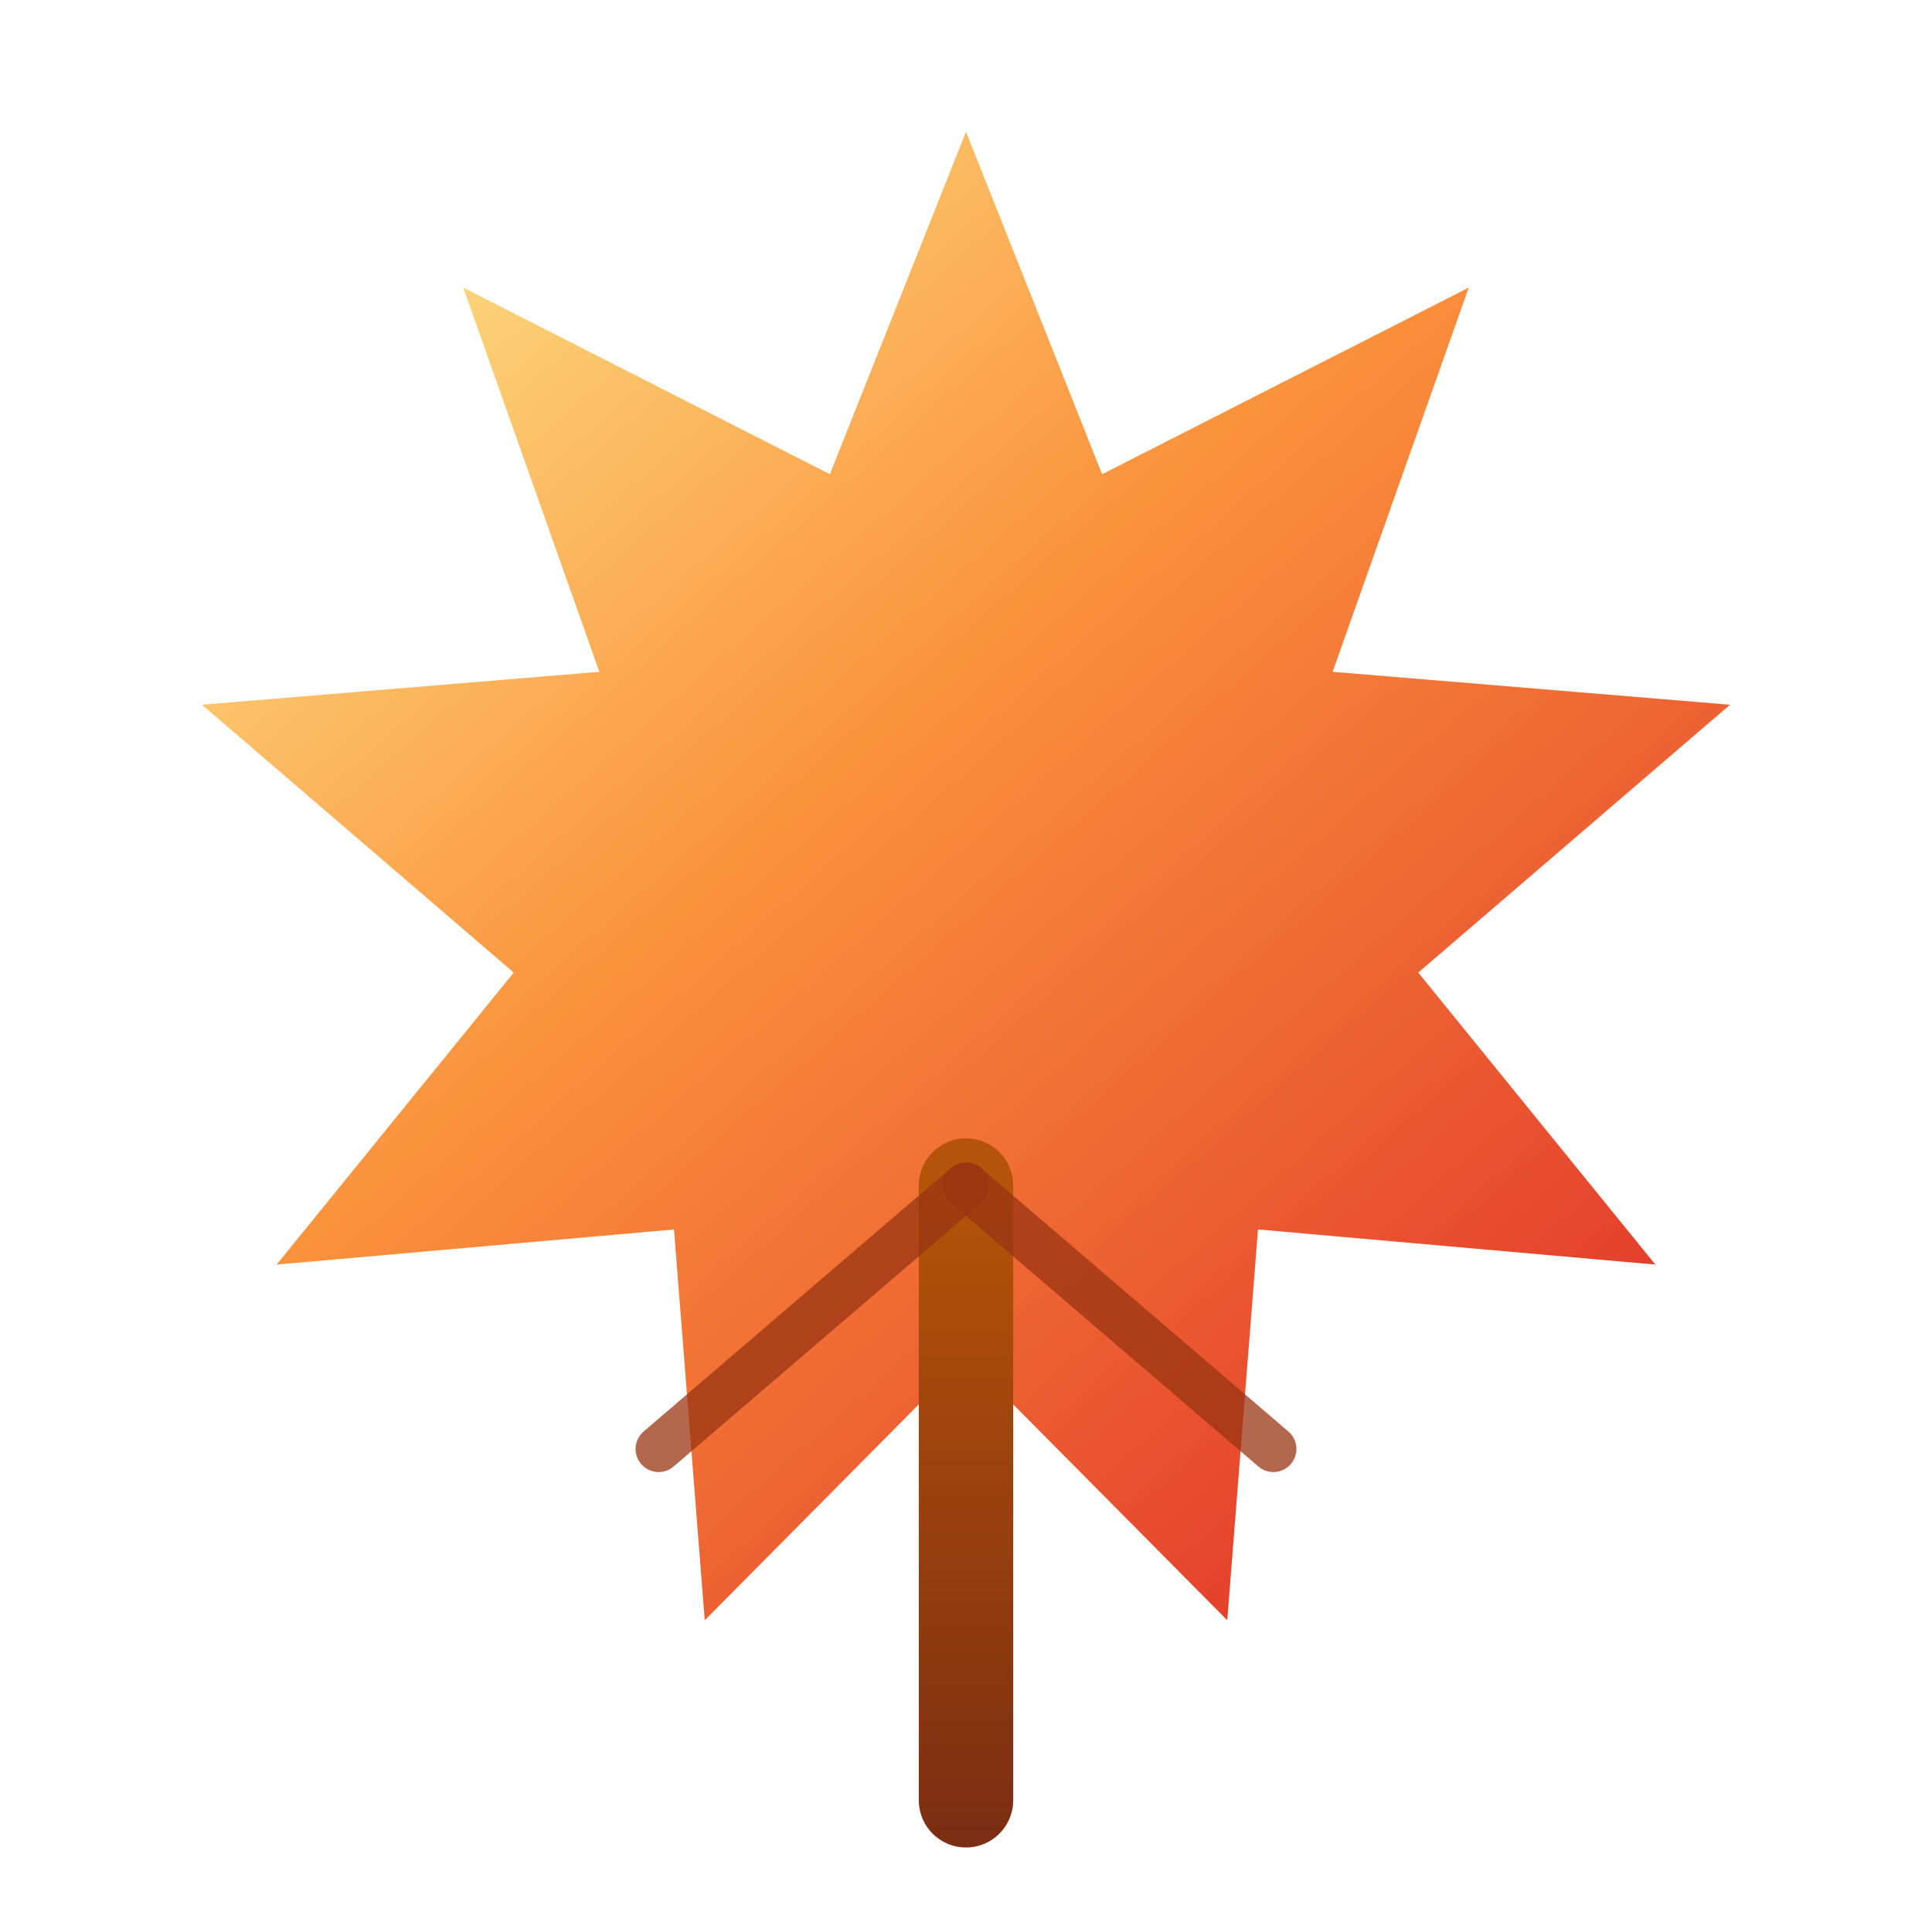
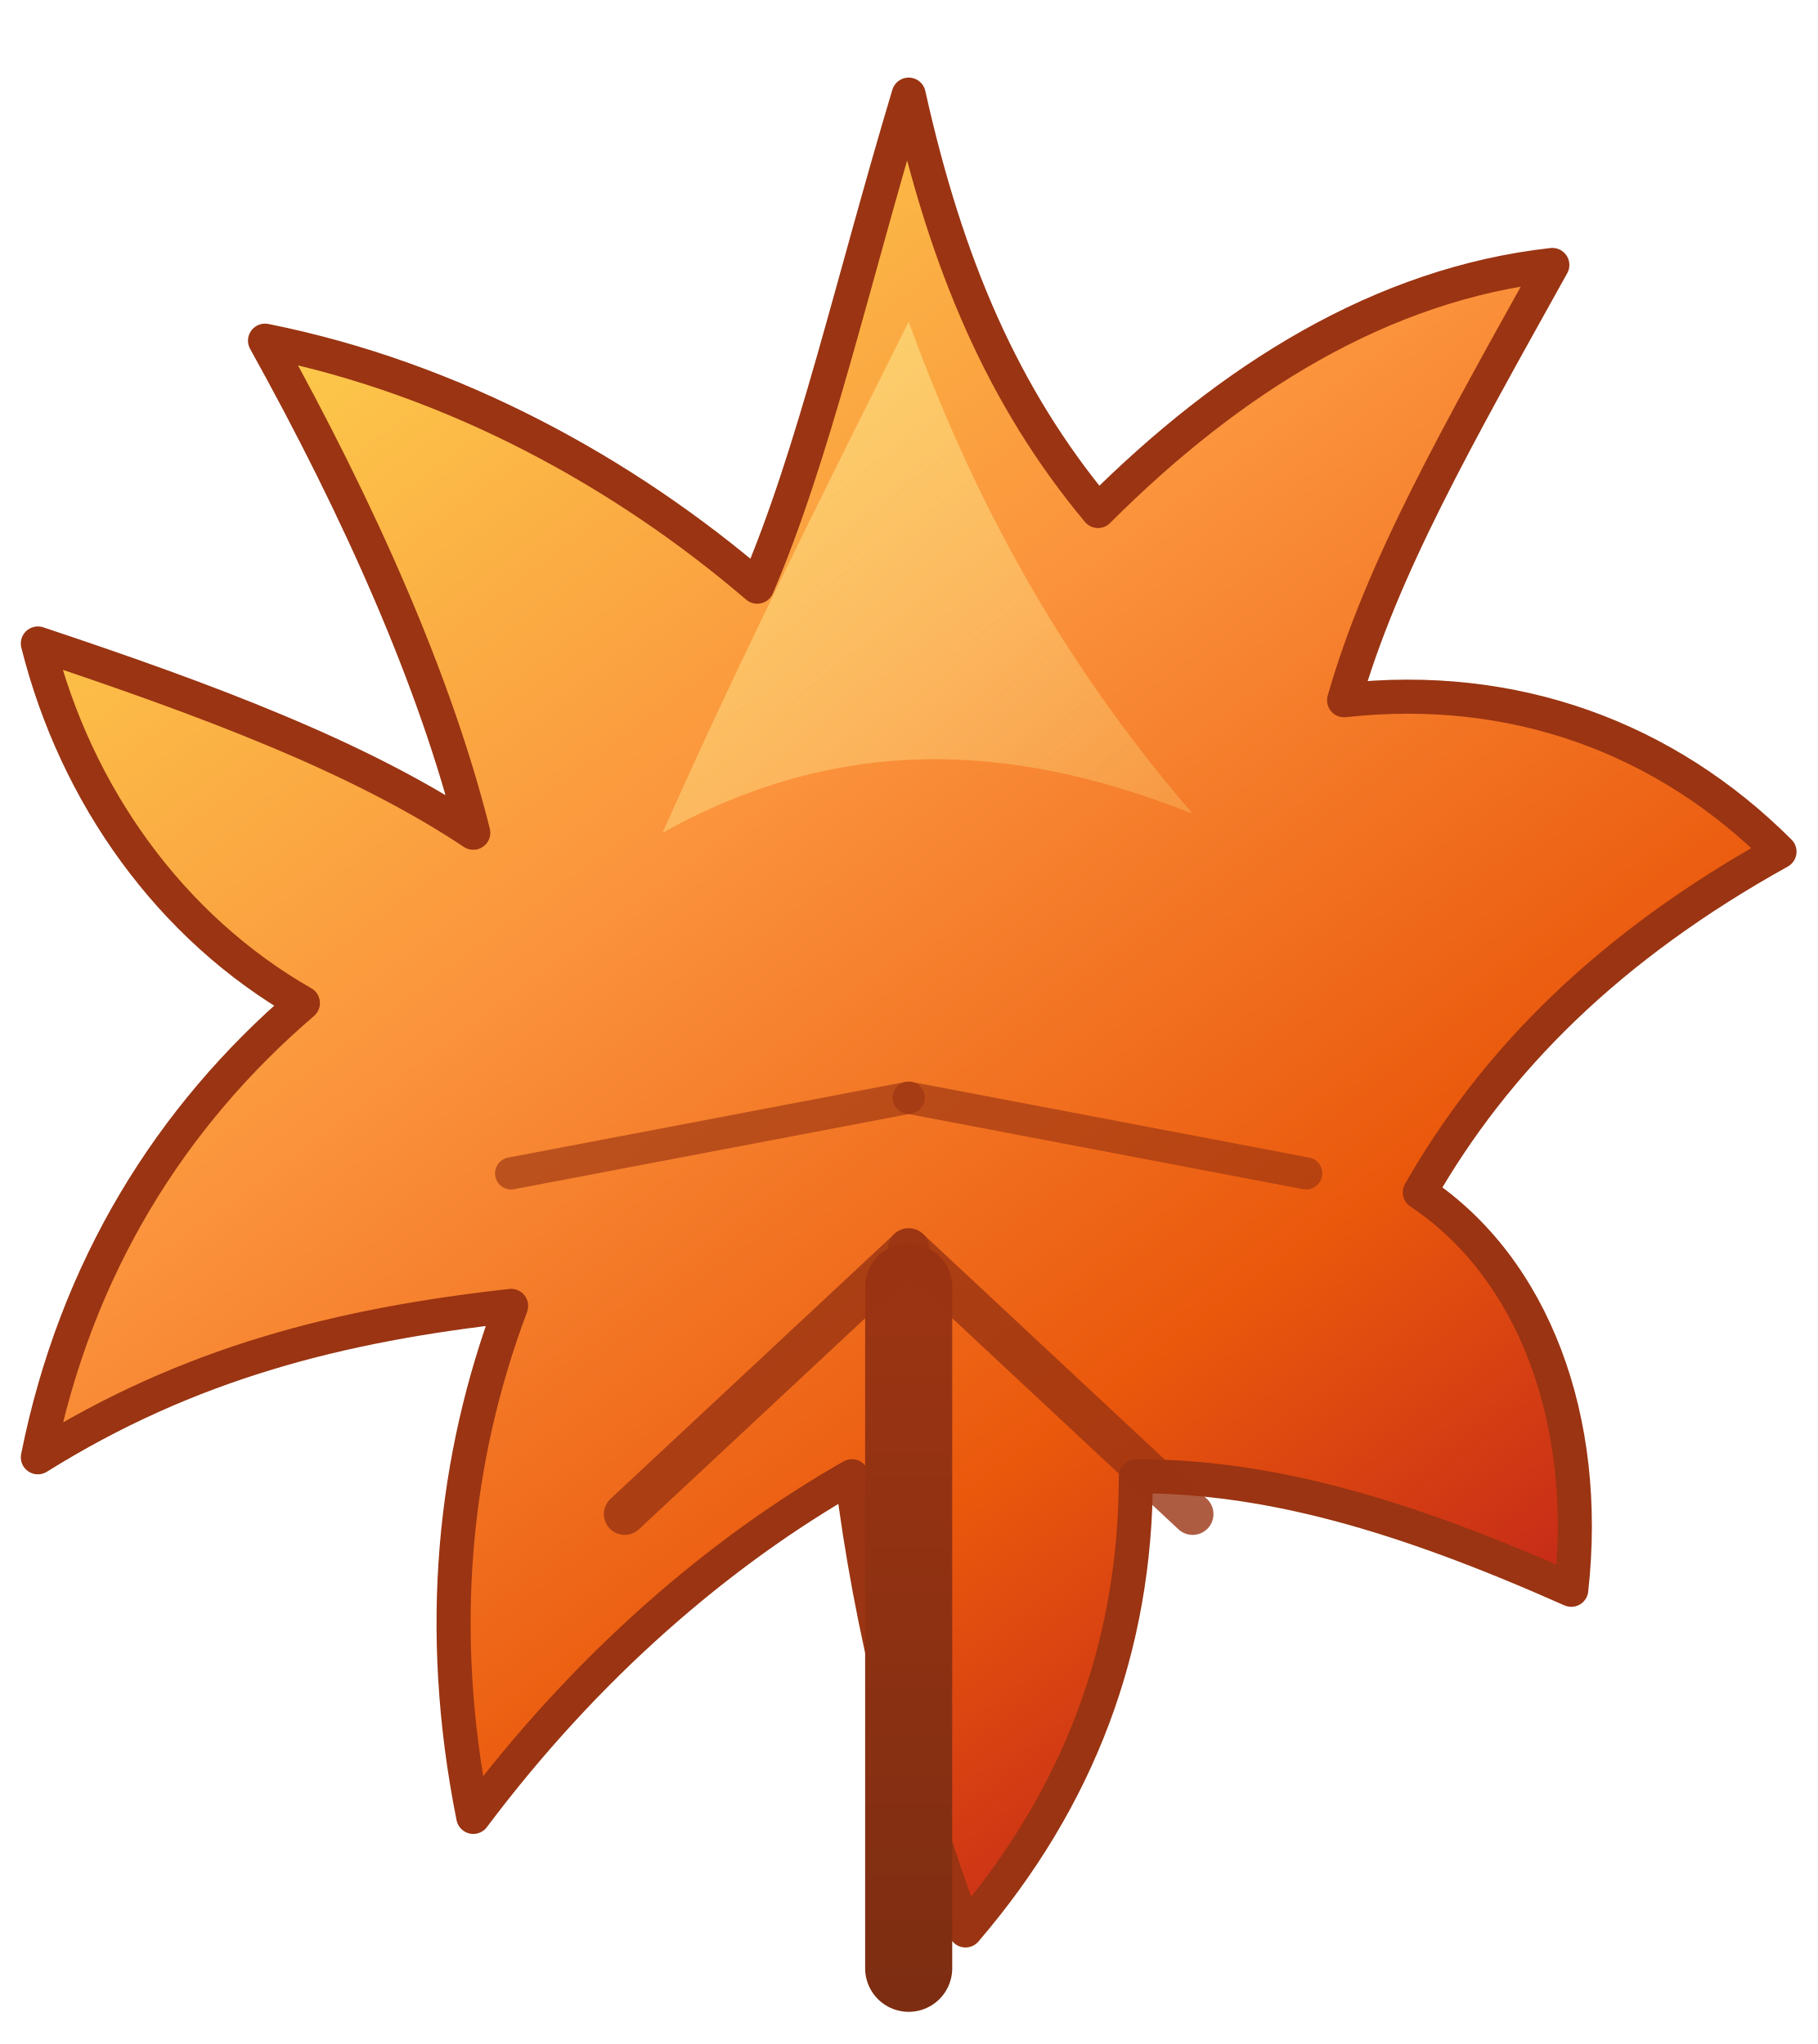
- <svg xmlns="http://www.w3.org/2000/svg" width="88" height="88" viewBox="0 0 88 88" fill="none">
+ <svg xmlns="http://www.w3.org/2000/svg" width="96" height="108" viewBox="0 0 96 108" fill="none">
  <defs>
-     <linearGradient id="leafGrad" x1="12" y1="10" x2="72" y2="78" gradientUnits="userSpaceOnUse">
-       <stop stop-color="#FDE68A" />
-       <stop offset="0.4" stop-color="#FB923C" />
-       <stop offset="1" stop-color="#DC2626" />
+     <linearGradient id="mapleFill" x1="15" y1="11" x2="78" y2="96" gradientUnits="userSpaceOnUse">
+       <stop stop-color="#FCD34D" />
+       <stop offset="0.38" stop-color="#FB923C" />
+       <stop offset="0.72" stop-color="#EA580C" />
+       <stop offset="1" stop-color="#B91C1C" />
    </linearGradient>
-     <linearGradient id="leafStem" x1="44" y1="54" x2="44" y2="84" gradientUnits="userSpaceOnUse">
-       <stop stop-color="#B45309" />
+     <linearGradient id="mapleFillLight" x1="25" y1="20" x2="66" y2="70" gradientUnits="userSpaceOnUse">
+       <stop stop-color="#FDE68A" stop-opacity="0.72" />
+       <stop offset="1" stop-color="#FDE68A" stop-opacity="0" />
+     </linearGradient>
+     <linearGradient id="mapleStem" x1="48" y1="70" x2="48" y2="107" gradientUnits="userSpaceOnUse">
+       <stop stop-color="#9A3412" />
      <stop offset="1" stop-color="#7C2D12" />
    </linearGradient>
  </defs>
-   <path d="M44 6L50.2 21.6L66.9 13.1L60.7 30.6L78.8 32.1L64.6 44.3L75.4 57.6L57.3 56L55.9 73.8L44 61.8L32.1 73.8L30.7 56L12.6 57.6L23.4 44.3L9.2 32.1L27.3 30.6L21.1 13.1L37.8 21.6L44 6Z" fill="url(#leafGrad)" />
-   <path d="M44 54V82" stroke="url(#leafStem)" stroke-width="4.3" stroke-linecap="round" />
-   <path d="M44 54L30 66" stroke="#9A3412" stroke-width="2.1" stroke-linecap="round" stroke-opacity="0.75" />
-   <path d="M44 54L58 66" stroke="#9A3412" stroke-width="2.1" stroke-linecap="round" stroke-opacity="0.75" />
+   <path d="M48 5C50 14 53 21 58 27C65 20 73 15 82 14C77 23 73 30 71 37C80 36 88 39 94 45C85 50 79 56 75 63C81 67 84 75 83 84C74 80 67 78 60 78C60 87 57 95 51 102C48 94 46 86 45 78C38 82 31 88 25 96C23 86 24 77 27 69C18 70 10 72 2 77C4 67 9 59 16 53C9 49 4 42 2 34C11 37 19 40 25 44C23 36 19 27 14 18C24 20 33 25 40 31C43 24 45 15 48 5Z" fill="url(#mapleFill)" stroke="#9A3412" stroke-width="1.8" stroke-linejoin="round" />
+   <path d="M48 17C52 28 57 36 63 43C53 39 44 39 35 44C39 35 43 27 48 17Z" fill="url(#mapleFillLight)" />
+   <path d="M48 68V104" stroke="url(#mapleStem)" stroke-width="4.6" stroke-linecap="round" />
+   <path d="M48 66L33 80" stroke="#9A3412" stroke-width="2.2" stroke-linecap="round" stroke-opacity="0.8" />
+   <path d="M48 66L63 80" stroke="#9A3412" stroke-width="2.2" stroke-linecap="round" stroke-opacity="0.8" />
+   <path d="M48 58L27 62" stroke="#9A3412" stroke-width="1.7" stroke-linecap="round" stroke-opacity="0.64" />
+   <path d="M48 58L69 62" stroke="#9A3412" stroke-width="1.7" stroke-linecap="round" stroke-opacity="0.64" />
</svg>
